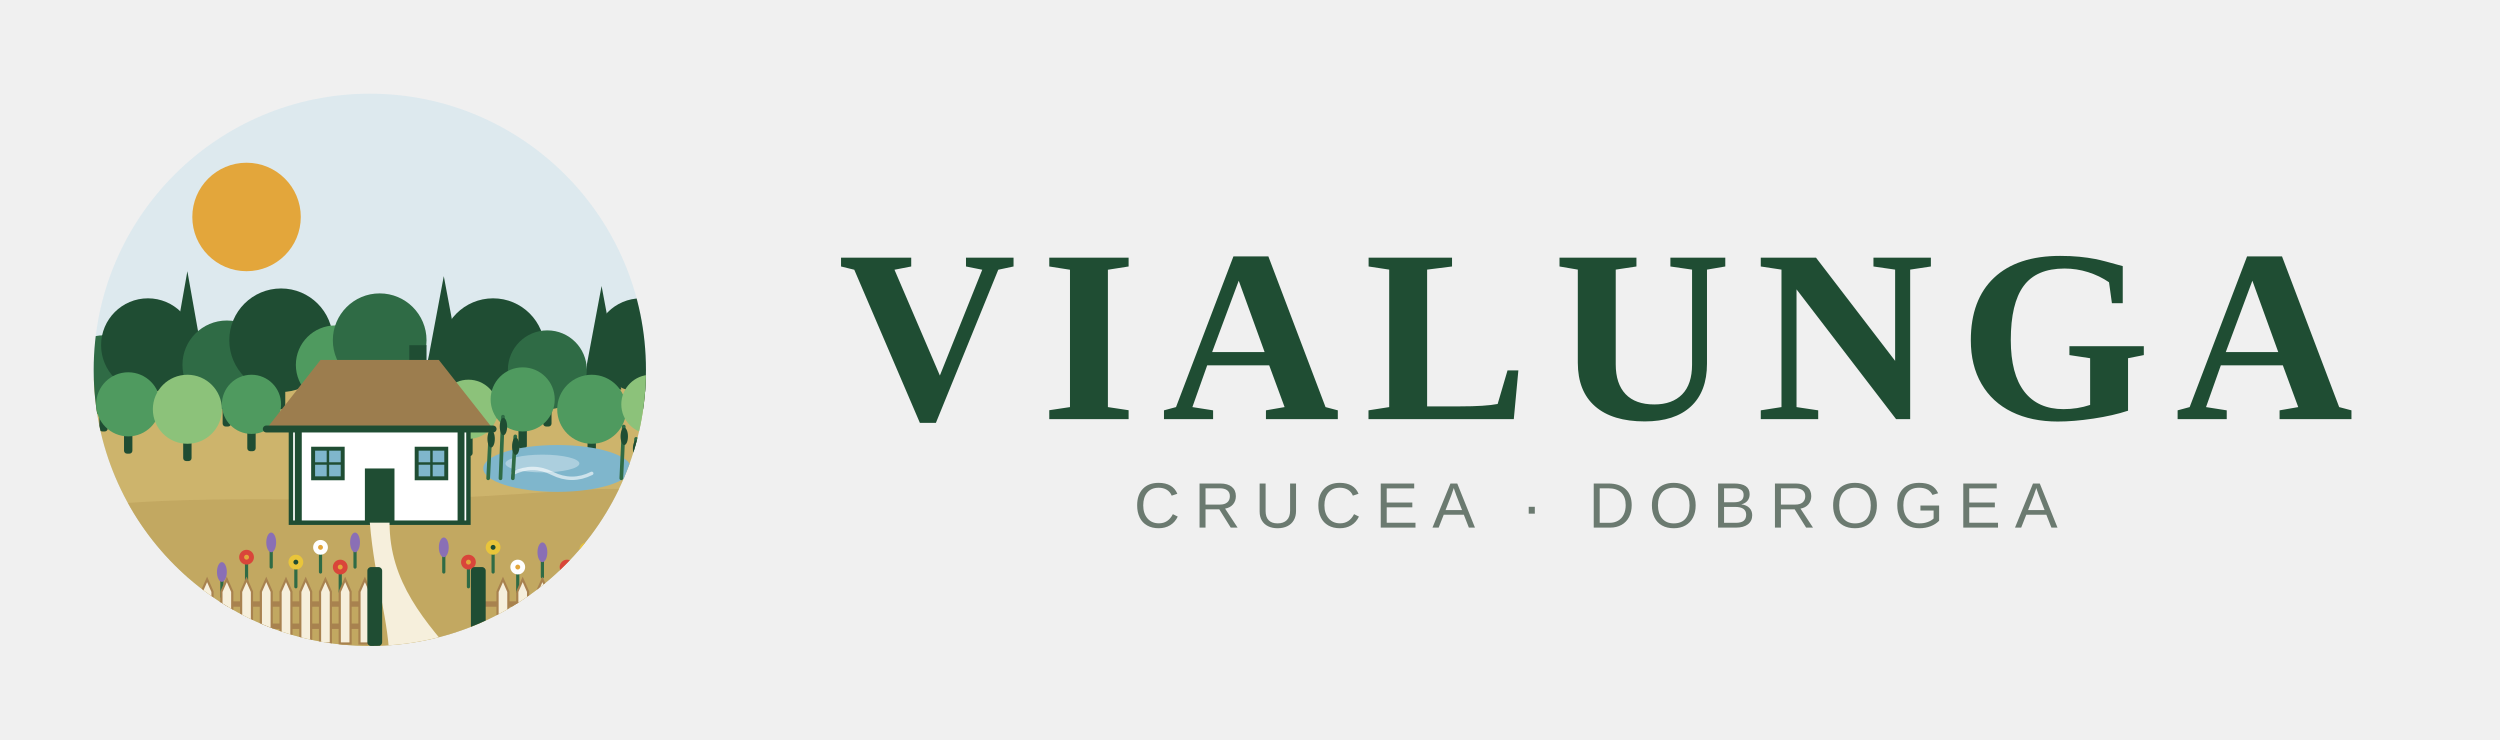
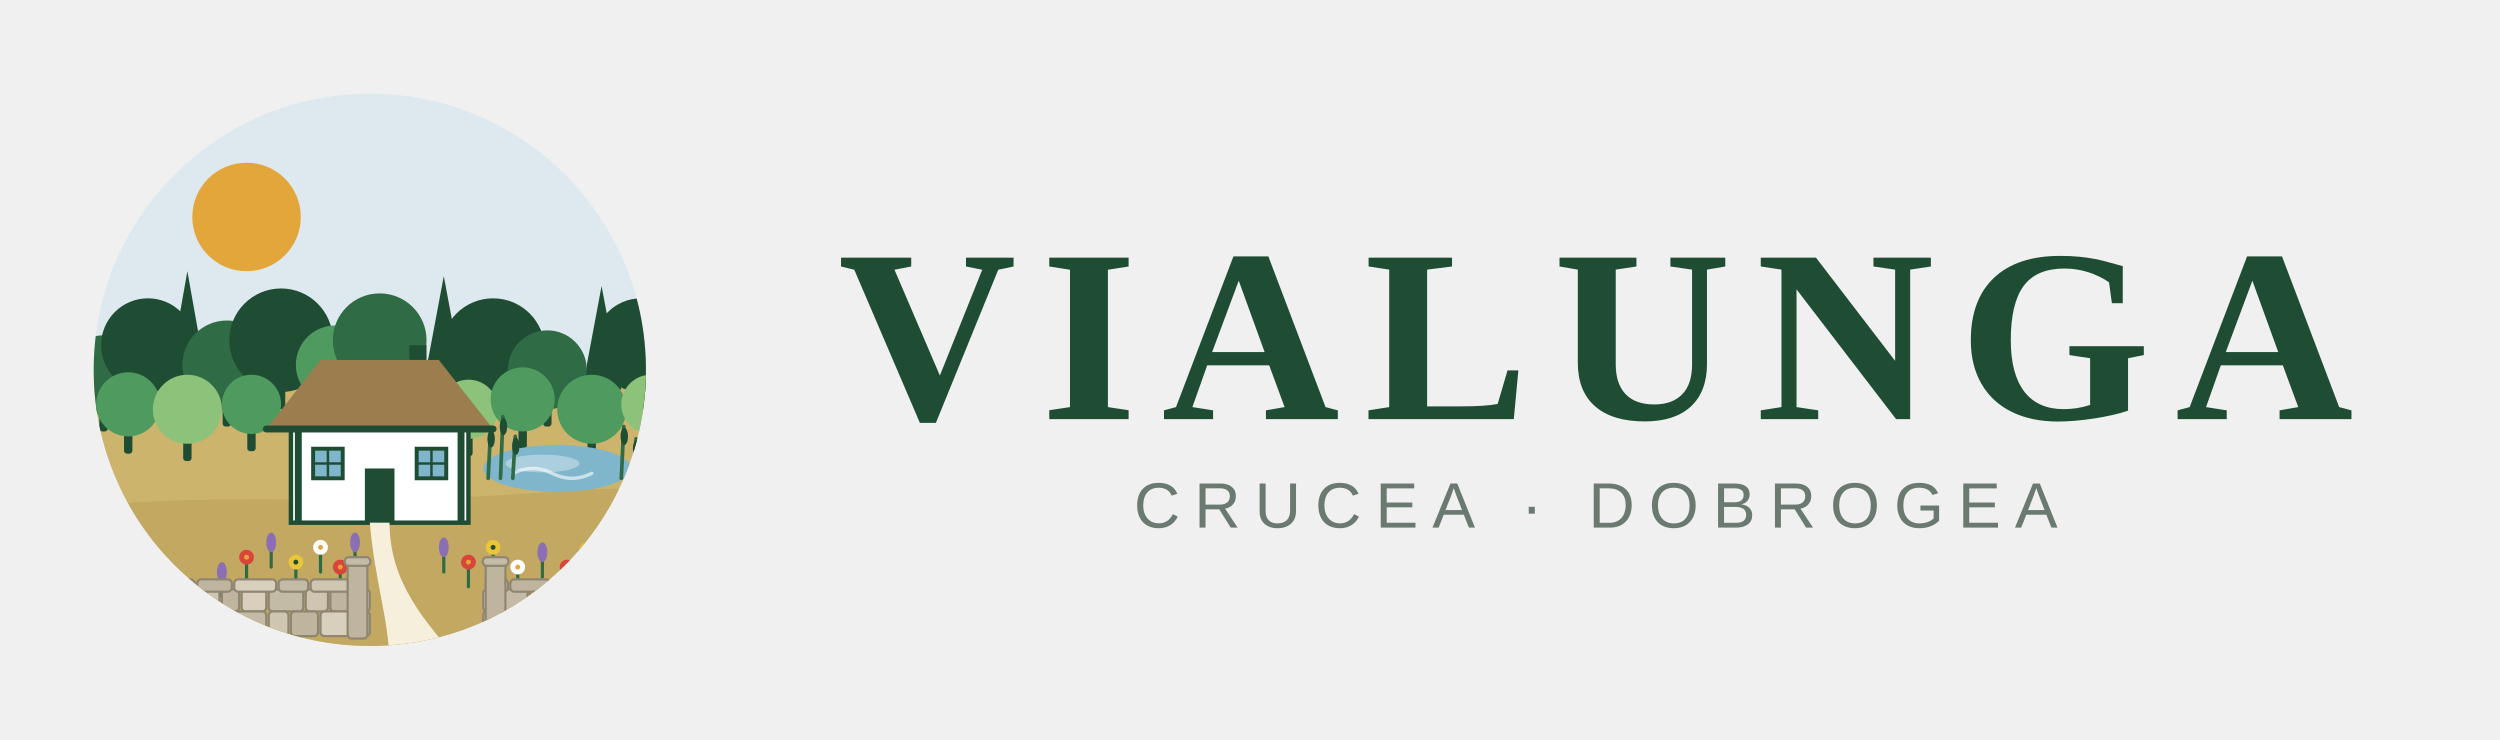
<svg xmlns="http://www.w3.org/2000/svg" viewBox="0 0 1014 300" width="1014" height="300">
  <g transform="translate(30 30) scale(1.0)">
    <defs>
      <clipPath id="disc">
        <circle cx="120" cy="120" r="112" />
      </clipPath>
    </defs>
    <circle cx="120" cy="120" r="112" fill="#dde9ee" />
    <g clip-path="url(#disc)">
      <circle cx="70" cy="58" r="22" fill="#e3a63b" />
      <path d="M0 124 C 60 120, 120 124, 170 122 S 220 126, 240 123 L240 240 L0 240 Z" fill="#cdb46c" />
      <path d="M0 176 C 50 170, 100 174, 150 172 S 215 166, 240 170 L240 240 L0 240 Z" fill="#b89b55" opacity=".5" />
      <path d="M37 128 L46 84 L55 128 Z M39.25 118 L46 80 L52.75 118 Z" fill="#1f4d33" />
      <path d="M141 128 L150 86 L159 128 Z M143.25 118 L150 82 L156.75 118 Z" fill="#1f4d33" />
      <path d="M206 128 L214 90 L222 128 Z M208.0 118 L214 86 L220.0 118 Z" fill="#1f4d33" />
      <rect x="10.3" y="132" width="3.4" height="13" rx="1.2" fill="#1f4d33" />
      <circle cx="12" cy="122" r="16" fill="#2f6b45" />
      <rect x="28.3" y="123" width="3.4" height="13" rx="1.2" fill="#1f4d33" />
      <circle cx="30" cy="110" r="19" fill="#1f4d33" />
      <rect x="60.3" y="130" width="3.4" height="13" rx="1.2" fill="#1f4d33" />
      <circle cx="62" cy="118" r="18" fill="#2f6b45" />
      <rect x="82.3" y="123" width="3.4" height="13" rx="1.2" fill="#1f4d33" />
      <circle cx="84" cy="108" r="21" fill="#1f4d33" />
      <rect x="104.3" y="128" width="3.4" height="13" rx="1.2" fill="#1f4d33" />
      <circle cx="106" cy="118" r="16" fill="#4f9a5f" />
      <rect x="122.3" y="121" width="3.4" height="13" rx="1.2" fill="#1f4d33" />
      <circle cx="124" cy="108" r="19" fill="#2f6b45" />
      <rect x="168.3" y="127" width="3.4" height="13" rx="1.2" fill="#1f4d33" />
      <circle cx="170" cy="112" r="21" fill="#1f4d33" />
      <rect x="190.3" y="130" width="3.4" height="13" rx="1.2" fill="#1f4d33" />
      <circle cx="192" cy="120" r="16" fill="#2f6b45" />
      <rect x="228.3" y="123" width="3.4" height="13" rx="1.2" fill="#1f4d33" />
      <circle cx="230" cy="110" r="19" fill="#1f4d33" />
      <rect x="20.3" y="141" width="3.4" height="13" rx="1.2" fill="#1f4d33" />
      <circle cx="22" cy="134" r="13" fill="#4f9a5f" />
      <rect x="44.3" y="144" width="3.4" height="13" rx="1.2" fill="#1f4d33" />
      <circle cx="46" cy="136" r="14" fill="#8cc27a" />
      <rect x="70.3" y="140" width="3.4" height="13" rx="1.2" fill="#1f4d33" />
      <circle cx="72" cy="134" r="12" fill="#4f9a5f" />
      <rect x="138.3" y="139" width="3.4" height="13" rx="1.2" fill="#1f4d33" />
      <circle cx="140" cy="132" r="13" fill="#4f9a5f" />
      <rect x="158.3" y="142" width="3.4" height="13" rx="1.2" fill="#1f4d33" />
      <circle cx="160" cy="136" r="12" fill="#8cc27a" />
      <rect x="180.3" y="139" width="3.4" height="13" rx="1.2" fill="#1f4d33" />
      <circle cx="182" cy="132" r="13" fill="#4f9a5f" />
      <rect x="208.3" y="144" width="3.4" height="13" rx="1.2" fill="#1f4d33" />
      <circle cx="210" cy="136" r="14" fill="#4f9a5f" />
      <rect x="232.3" y="140" width="3.4" height="13" rx="1.2" fill="#1f4d33" />
      <circle cx="234" cy="134" r="12" fill="#8cc27a" />
      <ellipse cx="196" cy="160" rx="30" ry="9.5" fill="#7fb6cc" />
      <ellipse cx="190" cy="158" rx="15" ry="3.6" fill="#ffffff" opacity=".35" />
      <path d="M178 162 q 8 -4 16 0 t 16 0" fill="none" stroke="#ffffff" stroke-width="1.4" opacity=".6" stroke-linecap="round" />
      <path d="M168 164 L169 144" stroke="#2f6b45" stroke-width="1.5" stroke-linecap="round" />
      <ellipse cx="169.2" cy="148" rx="1.5" ry="3.5" fill="#1f4d33" />
      <path d="M173 164 L174 139" stroke="#2f6b45" stroke-width="1.5" stroke-linecap="round" />
      <ellipse cx="174.2" cy="143" rx="1.5" ry="3.5" fill="#1f4d33" />
      <path d="M178 164 L179 147" stroke="#2f6b45" stroke-width="1.5" stroke-linecap="round" />
      <ellipse cx="179.2" cy="151" rx="1.5" ry="3.5" fill="#1f4d33" />
      <path d="M222 164 L223 143" stroke="#2f6b45" stroke-width="1.5" stroke-linecap="round" />
      <ellipse cx="223.2" cy="147" rx="1.5" ry="3.5" fill="#1f4d33" />
      <path d="M227 164 L228 148" stroke="#2f6b45" stroke-width="1.5" stroke-linecap="round" />
      <ellipse cx="228.2" cy="152" rx="1.5" ry="3.5" fill="#1f4d33" />
      <rect x="136" y="110" width="7" height="14" fill="#1f4d33" />
      <rect x="88" y="142" width="72" height="40" fill="#ffffff" stroke="#1f4d33" stroke-width="1.8" />
      <path d="M78 144 L170 144 L148 116 L100 116 Z" fill="#9c7d4e" />
      <path d="M78 144 L170 144" stroke="#1f4d33" stroke-width="2.8" stroke-linecap="round" />
      <rect x="97" y="152" width="12" height="12" fill="#7fb6cc" stroke="#1f4d33" stroke-width="1.6" />
      <path d="M103 152 L103 164 M97 158 L109 158" stroke="#1f4d33" stroke-width="1" />
      <rect x="139" y="152" width="12" height="12" fill="#7fb6cc" stroke="#1f4d33" stroke-width="1.6" />
      <path d="M145 152 L145 164 M139 158 L151 158" stroke="#1f4d33" stroke-width="1" />
      <rect x="118" y="160" width="12" height="22" fill="#1f4d33" />
      <rect x="89.6" y="144" width="2.8" height="38" fill="#1f4d33" />
      <rect x="155.6" y="144" width="2.8" height="38" fill="#1f4d33" />
      <path d="M 128 240 C 128 222, 122 206, 120 182 L 128 182 C 128 206, 142 222, 158 240 Z" fill="#f6efdc" />
      <path d="M70 206 L70 198" stroke="#2f6b45" stroke-width="1.3" stroke-linecap="round" />
      <circle cx="70" cy="196" r="3" fill="#d9453a" />
      <circle cx="70" cy="196" r="1" fill="#e3a63b" />
      <path d="M80 200 L80 192" stroke="#2f6b45" stroke-width="1.3" stroke-linecap="round" />
      <ellipse cx="80" cy="190" rx="2" ry="4" fill="#8a6fb5" />
      <path d="M90 208 L90 200" stroke="#2f6b45" stroke-width="1.3" stroke-linecap="round" />
      <circle cx="90" cy="198" r="3" fill="#e9c53a" />
      <circle cx="90" cy="198" r="1" fill="#1f4d33" />
      <path d="M100 202 L100 194" stroke="#2f6b45" stroke-width="1.3" stroke-linecap="round" />
      <circle cx="100" cy="192" r="3" fill="#ffffff" />
      <circle cx="100" cy="192" r="1" fill="#e3a63b" />
      <path d="M108 210 L108 202" stroke="#2f6b45" stroke-width="1.3" stroke-linecap="round" />
      <circle cx="108" cy="200" r="3" fill="#d9453a" />
      <circle cx="108" cy="200" r="1" fill="#e3a63b" />
      <path d="M60 212 L60 204" stroke="#2f6b45" stroke-width="1.3" stroke-linecap="round" />
      <ellipse cx="60" cy="202" rx="2" ry="4" fill="#8a6fb5" />
      <path d="M114 200 L114 192" stroke="#2f6b45" stroke-width="1.3" stroke-linecap="round" />
      <ellipse cx="114" cy="190" rx="2" ry="4" fill="#8a6fb5" />
      <path d="M150 202 L150 194" stroke="#2f6b45" stroke-width="1.3" stroke-linecap="round" />
      <ellipse cx="150" cy="192" rx="2" ry="4" fill="#8a6fb5" />
      <path d="M160 208 L160 200" stroke="#2f6b45" stroke-width="1.3" stroke-linecap="round" />
      <circle cx="160" cy="198" r="3" fill="#d9453a" />
      <circle cx="160" cy="198" r="1" fill="#e3a63b" />
      <path d="M170 202 L170 194" stroke="#2f6b45" stroke-width="1.3" stroke-linecap="round" />
      <circle cx="170" cy="192" r="3" fill="#e9c53a" />
      <circle cx="170" cy="192" r="1" fill="#1f4d33" />
      <path d="M180 210 L180 202" stroke="#2f6b45" stroke-width="1.3" stroke-linecap="round" />
      <circle cx="180" cy="200" r="3" fill="#ffffff" />
      <circle cx="180" cy="200" r="1" fill="#e3a63b" />
      <path d="M190 204 L190 196" stroke="#2f6b45" stroke-width="1.3" stroke-linecap="round" />
      <ellipse cx="190" cy="194" rx="2" ry="4" fill="#8a6fb5" />
      <path d="M200 210 L200 202" stroke="#2f6b45" stroke-width="1.3" stroke-linecap="round" />
      <circle cx="200" cy="200" r="3" fill="#d9453a" />
      <circle cx="200" cy="200" r="1" fill="#e3a63b" />
      <path d="M208 203 L208 195" stroke="#2f6b45" stroke-width="1.3" stroke-linecap="round" />
      <circle cx="208" cy="193" r="3" fill="#e9c53a" />
      <circle cx="208" cy="193" r="1" fill="#1f4d33" />
-       <path d="M0 215 L122 215 M164 215 L240 215" stroke="#a8824f" stroke-width="2.2" />
-       <path d="M0 224 L122 224 M164 224 L240 224" stroke="#a8824f" stroke-width="2.2" />
-       <path d="M3.8 210 L6 205 L8.2 210 L8.2 231 L3.8 231 Z" fill="#f6efdc" stroke="#a8824f" stroke-width="0.9" />
-       <path d="M11.8 210 L14 205 L16.2 210 L16.2 231 L11.8 231 Z" fill="#f6efdc" stroke="#a8824f" stroke-width="0.9" />
-       <path d="M19.8 210 L22 205 L24.2 210 L24.2 231 L19.8 231 Z" fill="#f6efdc" stroke="#a8824f" stroke-width="0.9" />
-       <path d="M27.8 210 L30 205 L32.2 210 L32.2 231 L27.8 231 Z" fill="#f6efdc" stroke="#a8824f" stroke-width="0.9" />
-       <path d="M35.8 210 L38 205 L40.2 210 L40.2 231 L35.8 231 Z" fill="#f6efdc" stroke="#a8824f" stroke-width="0.9" />
-       <path d="M43.8 210 L46 205 L48.2 210 L48.2 231 L43.8 231 Z" fill="#f6efdc" stroke="#a8824f" stroke-width="0.9" />
-       <path d="M51.8 210 L54 205 L56.2 210 L56.2 231 L51.8 231 Z" fill="#f6efdc" stroke="#a8824f" stroke-width="0.9" />
-       <path d="M59.8 210 L62 205 L64.2 210 L64.2 231 L59.8 231 Z" fill="#f6efdc" stroke="#a8824f" stroke-width="0.9" />
-       <path d="M67.8 210 L70 205 L72.2 210 L72.2 231 L67.8 231 Z" fill="#f6efdc" stroke="#a8824f" stroke-width="0.9" />
-       <path d="M75.8 210 L78 205 L80.2 210 L80.2 231 L75.8 231 Z" fill="#f6efdc" stroke="#a8824f" stroke-width="0.9" />
-       <path d="M83.8 210 L86 205 L88.2 210 L88.2 231 L83.8 231 Z" fill="#f6efdc" stroke="#a8824f" stroke-width="0.9" />
-       <path d="M91.8 210 L94 205 L96.2 210 L96.2 231 L91.8 231 Z" fill="#f6efdc" stroke="#a8824f" stroke-width="0.9" />
-       <path d="M99.8 210 L102 205 L104.2 210 L104.2 231 L99.8 231 Z" fill="#f6efdc" stroke="#a8824f" stroke-width="0.9" />
-       <path d="M107.8 210 L110 205 L112.2 210 L112.2 231 L107.8 231 Z" fill="#f6efdc" stroke="#a8824f" stroke-width="0.9" />
-       <path d="M115.8 210 L118 205 L120.2 210 L120.2 231 L115.8 231 Z" fill="#f6efdc" stroke="#a8824f" stroke-width="0.9" />
-       <path d="M171.8 210 L174 205 L176.2 210 L176.2 231 L171.8 231 Z" fill="#f6efdc" stroke="#a8824f" stroke-width="0.9" />
-       <path d="M179.8 210 L182 205 L184.2 210 L184.2 231 L179.8 231 Z" fill="#f6efdc" stroke="#a8824f" stroke-width="0.9" />
-       <path d="M187.8 210 L190 205 L192.2 210 L192.2 231 L187.8 231 Z" fill="#f6efdc" stroke="#a8824f" stroke-width="0.9" />
-       <path d="M195.8 210 L198 205 L200.2 210 L200.2 231 L195.8 231 Z" fill="#f6efdc" stroke="#a8824f" stroke-width="0.9" />
-       <path d="M203.8 210 L206 205 L208.2 210 L208.2 231 L203.8 231 Z" fill="#f6efdc" stroke="#a8824f" stroke-width="0.9" />
-       <path d="M211.8 210 L214 205 L216.2 210 L216.2 231 L211.8 231 Z" fill="#f6efdc" stroke="#a8824f" stroke-width="0.9" />
-       <path d="M219.8 210 L222 205 L224.2 210 L224.2 231 L219.8 231 Z" fill="#f6efdc" stroke="#a8824f" stroke-width="0.9" />
-       <path d="M227.8 210 L230 205 L232.2 210 L232.2 231 L227.8 231 Z" fill="#f6efdc" stroke="#a8824f" stroke-width="0.9" />
-       <path d="M235.8 210 L238 205 L240.2 210 L240.2 231 L235.8 231 Z" fill="#f6efdc" stroke="#a8824f" stroke-width="0.9" />
-       <rect x="119" y="200" width="6" height="32" rx="1.5" fill="#1f4d33" />
-       <rect x="161" y="200" width="6" height="32" rx="1.5" fill="#1f4d33" />
+       <rect x="2" y="209" width="11" height="9" rx="1.6" fill="#cfc6b2" stroke="#8f8672" stroke-width="0.9" />
+       <rect x="14" y="209" width="8" height="9" rx="1.6" fill="#bfb59f" stroke="#8f8672" stroke-width="0.9" />
+       <rect x="23" y="209" width="13" height="9" rx="1.6" fill="#d8d0bd" stroke="#8f8672" stroke-width="0.9" />
+       <rect x="37" y="209" width="9" height="9" rx="1.6" fill="#c4bba6" stroke="#8f8672" stroke-width="0.9" />
+       <rect x="47" y="209" width="12" height="9" rx="1.6" fill="#cfc6b2" stroke="#8f8672" stroke-width="0.9" />
+       <rect x="60" y="209" width="7" height="9" rx="1.6" fill="#bfb59f" stroke="#8f8672" stroke-width="0.9" />
+       <rect x="68" y="209" width="10" height="9" rx="1.6" fill="#d8d0bd" stroke="#8f8672" stroke-width="0.9" />
+       <rect x="79" y="209" width="14" height="9" rx="1.6" fill="#c4bba6" stroke="#8f8672" stroke-width="0.9" />
+       <rect x="94" y="209" width="9" height="9" rx="1.6" fill="#cfc6b2" stroke="#8f8672" stroke-width="0.9" />
+       <rect x="104" y="209" width="11" height="9" rx="1.6" fill="#bfb59f" stroke="#8f8672" stroke-width="0.9" />
+       <rect x="116" y="209" width="4" height="9" rx="1.6" fill="#d8d0bd" stroke="#8f8672" stroke-width="0.9" />
+       <rect x="166" y="209" width="6" height="9" rx="1.6" fill="#d8d0bd" stroke="#8f8672" stroke-width="0.9" />
+       <rect x="173" y="209" width="11" height="9" rx="1.6" fill="#c4bba6" stroke="#8f8672" stroke-width="0.9" />
+       <rect x="185" y="209" width="12" height="9" rx="1.6" fill="#cfc6b2" stroke="#8f8672" stroke-width="0.9" />
+       <rect x="198" y="209" width="8" height="9" rx="1.6" fill="#bfb59f" stroke="#8f8672" stroke-width="0.9" />
+       <rect x="207" y="209" width="10" height="9" rx="1.6" fill="#d8d0bd" stroke="#8f8672" stroke-width="0.9" />
+       <rect x="218" y="209" width="9" height="9" rx="1.6" fill="#c4bba6" stroke="#8f8672" stroke-width="0.9" />
+       <rect x="228" y="209" width="13" height="9" rx="1.6" fill="#cfc6b2" stroke="#8f8672" stroke-width="0.9" />
+       <rect x="-3" y="218" width="9" height="10" rx="1.6" fill="#bfb59f" stroke="#8f8672" stroke-width="0.9" />
+       <rect x="7" y="218" width="12" height="10" rx="1.6" fill="#d8d0bd" stroke="#8f8672" stroke-width="0.9" />
+       <rect x="20" y="218" width="8" height="10" rx="1.6" fill="#c4bba6" stroke="#8f8672" stroke-width="0.9" />
+       <rect x="29" y="218" width="13" height="10" rx="1.6" fill="#cfc6b2" stroke="#8f8672" stroke-width="0.9" />
+       <rect x="43" y="218" width="10" height="10" rx="1.6" fill="#bfb59f" stroke="#8f8672" stroke-width="0.9" />
+       <rect x="54" y="218" width="9" height="10" rx="1.6" fill="#d8d0bd" stroke="#8f8672" stroke-width="0.9" />
+       <rect x="64" y="218" width="14" height="10" rx="1.6" fill="#c4bba6" stroke="#8f8672" stroke-width="0.9" />
+       <rect x="79" y="218" width="8" height="10" rx="1.6" fill="#cfc6b2" stroke="#8f8672" stroke-width="0.9" />
+       <rect x="88" y="218" width="11" height="10" rx="1.6" fill="#bfb59f" stroke="#8f8672" stroke-width="0.9" />
+       <rect x="100" y="218" width="12" height="10" rx="1.6" fill="#d8d0bd" stroke="#8f8672" stroke-width="0.9" />
+       <rect x="113" y="218" width="7" height="10" rx="1.6" fill="#c4bba6" stroke="#8f8672" stroke-width="0.9" />
+       <rect x="166" y="218" width="2" height="10" rx="1.6" fill="#c4bba6" stroke="#8f8672" stroke-width="0.9" />
+       <rect x="169" y="218" width="9" height="10" rx="1.6" fill="#cfc6b2" stroke="#8f8672" stroke-width="0.9" />
+       <rect x="179" y="218" width="12" height="10" rx="1.6" fill="#bfb59f" stroke="#8f8672" stroke-width="0.9" />
+       <rect x="192" y="218" width="10" height="10" rx="1.6" fill="#d8d0bd" stroke="#8f8672" stroke-width="0.9" />
+       <rect x="203" y="218" width="8" height="10" rx="1.6" fill="#c4bba6" stroke="#8f8672" stroke-width="0.9" />
+       <rect x="212" y="218" width="13" height="10" rx="1.6" fill="#cfc6b2" stroke="#8f8672" stroke-width="0.9" />
+       <rect x="226" y="218" width="9" height="10" rx="1.6" fill="#bfb59f" stroke="#8f8672" stroke-width="0.9" />
+       <rect x="236" y="218" width="11" height="10" rx="1.6" fill="#d8d0bd" stroke="#8f8672" stroke-width="0.9" />
+       <rect x="0" y="205" width="16" height="5" rx="1.6" fill="#d8d0bd" stroke="#8f8672" stroke-width="0.9" />
+       <rect x="17" y="205" width="13" height="5" rx="1.6" fill="#c4bba6" stroke="#8f8672" stroke-width="0.9" />
+       <rect x="31" y="205" width="18" height="5" rx="1.6" fill="#cfc6b2" stroke="#8f8672" stroke-width="0.9" />
+       <rect x="50" y="205" width="14" height="5" rx="1.6" fill="#bfb59f" stroke="#8f8672" stroke-width="0.9" />
+       <rect x="65" y="205" width="17" height="5" rx="1.6" fill="#d8d0bd" stroke="#8f8672" stroke-width="0.9" />
+       <rect x="83" y="205" width="12" height="5" rx="1.6" fill="#c4bba6" stroke="#8f8672" stroke-width="0.9" />
+       <rect x="96" y="205" width="16" height="5" rx="1.6" fill="#cfc6b2" stroke="#8f8672" stroke-width="0.9" />
+       <rect x="113" y="205" width="6" height="5" rx="1.6" fill="#bfb59f" stroke="#8f8672" stroke-width="0.9" />
+       <rect x="167" y="205" width="9" height="5" rx="1.6" fill="#cfc6b2" stroke="#8f8672" stroke-width="0.9" />
+       <rect x="177" y="205" width="16" height="5" rx="1.6" fill="#bfb59f" stroke="#8f8672" stroke-width="0.9" />
+       <rect x="194" y="205" width="12" height="5" rx="1.6" fill="#d8d0bd" stroke="#8f8672" stroke-width="0.9" />
+       <rect x="207" y="205" width="17" height="5" rx="1.6" fill="#c4bba6" stroke="#8f8672" stroke-width="0.9" />
+       <rect x="225" y="205" width="15" height="5" rx="1.6" fill="#cfc6b2" stroke="#8f8672" stroke-width="0.9" />
+       <rect x="111" y="198" width="8" height="31" rx="1.6" fill="#bfb59f" stroke="#8f8672" stroke-width="0.9" />
+       <rect x="109.8" y="196" width="10.4" height="3.5" rx="1.6" fill="#c4bba6" stroke="#8f8672" stroke-width="0.9" />
+       <rect x="167" y="198" width="8" height="31" rx="1.6" fill="#bfb59f" stroke="#8f8672" stroke-width="0.9" />
+       <rect x="165.8" y="196" width="10.4" height="3.5" rx="1.6" fill="#c4bba6" stroke="#8f8672" stroke-width="0.9" />
    </g>
  </g>
  <g transform="translate(340 170) scale(1.0)">
    <path d="M71.094 -65.479V-61.914L64.893 -60.596L39.6 1.514H33.105L6.494 -60.596L1.123 -61.914V-65.479H29.59V-61.914L22.803 -60.596L41.211 -17.676L58.398 -60.596L51.807 -61.914V-65.479Z M109.365 -4.883 117.764 -3.613V0.0H85.586V-3.613L93.984 -4.883V-60.596L85.586 -61.914V-65.479H117.764V-61.914L109.365 -60.596Z M152.031 -3.564V0.0H132.109V-3.564L136.992 -4.883L160.283 -66.016H174.443L197.637 -4.883L202.617 -3.564V0.0H173.467V-3.564L181.035 -4.883L174.785 -21.826H149.639L143.633 -4.883ZM162.432 -56.152 151.641 -27.197H172.93Z M248.945 -61.914 238.838 -60.645V-5.176H252.168Q262.568 -5.176 267.451 -6.152L271.455 -19.775H275.85L273.994 0.0H215.059V-3.564L223.457 -4.883V-60.645L215.107 -61.914V-65.479H248.945Z M330.967 -5.957Q338.291 -5.957 342.295 -10.059Q346.299 -14.16 346.299 -22.119V-60.645L337.51 -61.914V-65.479H359.775V-61.914L352.354 -60.645V-22.51Q352.354 -11.182 345.811 -5.127Q339.268 0.928 327.109 0.928Q313.975 0.928 306.968 -5.2Q299.961 -11.328 299.961 -22.9V-60.645L292.539 -61.914V-65.479H323.74V-61.914L315.342 -60.645V-22.217Q315.342 -14.355 319.321 -10.156Q323.301 -5.957 330.967 -5.957Z M428.662 -60.645 419.873 -61.914V-65.479H443.164V-61.914L434.766 -60.645V0.0H429.053L388.672 -52.637V-4.883L397.461 -3.564V0.0H374.17V-3.564L382.568 -4.883V-60.645L374.17 -61.914V-65.479H396.582L428.662 -23.633Z M523.135 -3.418Q517.08 -1.416 509.072 -0.22Q501.064 0.977 494.668 0.977Q483.975 0.977 475.991 -2.93Q468.008 -6.836 463.687 -14.307Q459.365 -21.777 459.365 -31.982Q459.365 -48.438 468.765 -57.324Q478.164 -66.211 495.596 -66.211Q499.844 -66.211 503.335 -65.869Q506.826 -65.527 509.854 -64.941Q512.881 -64.355 520.986 -62.061V-47.021H516.592L515.42 -55.518Q511.562 -58.154 506.924 -59.619Q502.285 -61.084 497.354 -61.084Q485.977 -61.084 480.776 -54.004Q475.576 -46.924 475.576 -32.08Q475.576 -18.262 481.069 -11.157Q486.562 -4.053 496.963 -4.053Q502.627 -4.053 507.754 -5.762V-24.707L499.355 -25.977V-29.59H529.531V-25.977L523.135 -24.707Z M563.164 -3.564V0.0H543.242V-3.564L548.125 -4.883L571.416 -66.016H585.576L608.77 -4.883L613.75 -3.564V0.0H584.6V-3.564L592.168 -4.883L585.918 -21.826H560.771L554.766 -4.883ZM573.564 -56.152 562.773 -27.197H584.062Z" fill="#1f4d33" />
    <path transform="translate(119.9094 44)" d="M10.055 -16.174Q7.084 -16.174 5.434 -14.263Q3.783 -12.353 3.783 -9.026Q3.783 -5.738 5.503 -3.739Q7.224 -1.739 10.156 -1.739Q13.914 -1.739 15.806 -5.459L17.786 -4.469Q16.682 -2.158 14.682 -0.952Q12.683 0.254 10.042 0.254Q7.338 0.254 5.364 -0.87Q3.39 -1.993 2.355 -4.082Q1.32 -6.17 1.32 -9.026Q1.32 -13.305 3.631 -15.729Q5.941 -18.154 10.029 -18.154Q12.886 -18.154 14.803 -17.037Q16.72 -15.92 17.621 -13.724L15.323 -12.962Q14.701 -14.523 13.324 -15.349Q11.946 -16.174 10.055 -16.174Z M39.274 0.0 34.627 -7.427H29.054V0.0H26.629V-17.888H35.046Q38.068 -17.888 39.712 -16.536Q41.356 -15.184 41.356 -12.771Q41.356 -10.778 40.194 -9.42Q39.032 -8.062 36.989 -7.706L42.067 0.0ZM38.918 -12.746Q38.918 -14.308 37.858 -15.126Q36.798 -15.945 34.805 -15.945H29.054V-9.344H34.907Q36.824 -9.344 37.871 -10.239Q38.918 -11.134 38.918 -12.746Z M58.273 0.254Q56.077 0.254 54.439 -0.546Q52.801 -1.346 51.9 -2.869Q50.999 -4.393 50.999 -6.5V-17.888H53.423V-6.703Q53.423 -4.253 54.668 -2.983Q55.912 -1.714 58.26 -1.714Q60.672 -1.714 62.012 -3.028Q63.351 -4.342 63.351 -6.868V-17.888H65.763V-6.729Q65.763 -4.558 64.843 -2.983Q63.922 -1.409 62.24 -0.578Q60.558 0.254 58.273 0.254Z M83.544 -16.174Q80.573 -16.174 78.923 -14.263Q77.272 -12.353 77.272 -9.026Q77.272 -5.738 78.993 -3.739Q80.713 -1.739 83.645 -1.739Q87.403 -1.739 89.295 -5.459L91.275 -4.469Q90.171 -2.158 88.171 -0.952Q86.172 0.254 83.531 0.254Q80.827 0.254 78.853 -0.87Q76.879 -1.993 75.844 -4.082Q74.809 -6.17 74.809 -9.026Q74.809 -13.305 77.12 -15.729Q79.431 -18.154 83.518 -18.154Q86.375 -18.154 88.292 -17.037Q90.209 -15.92 91.11 -13.724L88.812 -12.962Q88.19 -14.523 86.813 -15.349Q85.435 -16.174 83.544 -16.174Z M100.118 0.0V-17.888H113.69V-15.907H102.543V-10.169H112.928V-8.214H102.543V-1.98H114.21V0.0Z M135.863 0.0 133.819 -5.23H125.668L123.612 0.0H121.098L128.398 -17.888H131.153L138.338 0.0ZM129.744 -16.06 129.629 -15.704Q129.312 -14.65 128.69 -13.0L126.405 -7.122H133.095L130.797 -13.025Q130.442 -13.901 130.086 -15.006Z M160.138 -5.662V-8.455H162.613V-5.662Z M201.907 -9.128Q201.907 -6.36 200.828 -4.285Q199.749 -2.209 197.768 -1.104Q195.788 0.0 193.198 0.0H186.507V-17.888H192.423Q196.968 -17.888 199.438 -15.609Q201.907 -13.33 201.907 -9.128ZM199.469 -9.128Q199.469 -12.454 197.647 -14.2Q195.826 -15.945 192.373 -15.945H188.932V-1.942H192.918Q194.886 -1.942 196.378 -2.806Q197.87 -3.669 198.669 -5.294Q199.469 -6.919 199.469 -9.128Z M227.85 -9.026Q227.85 -6.221 226.778 -4.113Q225.705 -2.006 223.699 -0.876Q221.693 0.254 218.964 0.254Q216.209 0.254 214.209 -0.863Q212.21 -1.98 211.156 -4.094Q210.102 -6.208 210.102 -9.026Q210.102 -13.317 212.451 -15.736Q214.8 -18.154 218.989 -18.154Q221.719 -18.154 223.724 -17.069Q225.73 -15.983 226.79 -13.914Q227.85 -11.845 227.85 -9.026ZM225.375 -9.026Q225.375 -12.365 223.705 -14.27Q222.036 -16.174 218.989 -16.174Q215.917 -16.174 214.241 -14.295Q212.565 -12.416 212.565 -9.026Q212.565 -5.662 214.26 -3.688Q215.955 -1.714 218.964 -1.714Q222.061 -1.714 223.718 -3.625Q225.375 -5.535 225.375 -9.026Z M250.785 -5.04Q250.785 -2.653 249.046 -1.327Q247.307 0.0 244.209 0.0H236.947V-17.888H243.447Q249.744 -17.888 249.744 -13.546Q249.744 -11.959 248.856 -10.88Q247.967 -9.801 246.342 -9.433Q248.475 -9.179 249.63 -8.004Q250.785 -6.83 250.785 -5.04ZM247.307 -13.254Q247.307 -14.701 246.316 -15.323Q245.326 -15.945 243.447 -15.945H239.372V-10.283H243.447Q245.39 -10.283 246.348 -11.013Q247.307 -11.743 247.307 -13.254ZM248.335 -5.23Q248.335 -8.392 243.892 -8.392H239.372V-1.942H244.082Q246.304 -1.942 247.319 -2.768Q248.335 -3.593 248.335 -5.23Z M272.654 0.0 268.007 -7.427H262.434V0.0H260.009V-17.888H268.426Q271.448 -17.888 273.092 -16.536Q274.736 -15.184 274.736 -12.771Q274.736 -10.778 273.574 -9.42Q272.412 -8.062 270.369 -7.706L275.447 0.0ZM272.298 -12.746Q272.298 -14.308 271.238 -15.126Q270.178 -15.945 268.185 -15.945H262.434V-9.344H268.286Q270.203 -9.344 271.251 -10.239Q272.298 -11.134 272.298 -12.746Z M301.352 -9.026Q301.352 -6.221 300.279 -4.113Q299.207 -2.006 297.201 -0.876Q295.195 0.254 292.465 0.254Q289.711 0.254 287.711 -0.863Q285.712 -1.98 284.658 -4.094Q283.604 -6.208 283.604 -9.026Q283.604 -13.317 285.953 -15.736Q288.301 -18.154 292.491 -18.154Q295.22 -18.154 297.226 -17.069Q299.232 -15.983 300.292 -13.914Q301.352 -11.845 301.352 -9.026ZM298.877 -9.026Q298.877 -12.365 297.207 -14.27Q295.538 -16.174 292.491 -16.174Q289.419 -16.174 287.743 -14.295Q286.067 -12.416 286.067 -9.026Q286.067 -5.662 287.762 -3.688Q289.457 -1.714 292.465 -1.714Q295.563 -1.714 297.22 -3.625Q298.877 -5.535 298.877 -9.026Z M309.624 -9.026Q309.624 -13.381 311.96 -15.768Q314.296 -18.154 318.523 -18.154Q321.494 -18.154 323.348 -17.151Q325.201 -16.148 326.204 -13.939L323.893 -13.254Q323.132 -14.777 321.792 -15.476Q320.453 -16.174 318.46 -16.174Q315.362 -16.174 313.725 -14.301Q312.087 -12.429 312.087 -9.026Q312.087 -5.637 313.826 -3.675Q315.565 -1.714 318.638 -1.714Q320.39 -1.714 321.907 -2.247Q323.424 -2.78 324.363 -3.694V-6.919H319.018V-8.95H326.598V-2.78Q325.176 -1.333 323.113 -0.54Q321.05 0.254 318.638 0.254Q315.832 0.254 313.801 -0.863Q311.769 -1.98 310.697 -4.082Q309.624 -6.183 309.624 -9.026Z M336.393 0.0V-17.888H349.964V-15.907H338.818V-10.169H349.202V-8.214H338.818V-1.98H350.485V0.0Z M372.137 0.0 370.093 -5.23H361.943L359.886 0.0H357.373L364.672 -17.888H367.427L374.613 0.0ZM366.018 -16.06 365.904 -15.704Q365.586 -14.65 364.964 -13.0L362.679 -7.122H369.37L367.072 -13.025Q366.716 -13.901 366.361 -15.006Z" fill="#6b7a70" />
  </g>
</svg>
